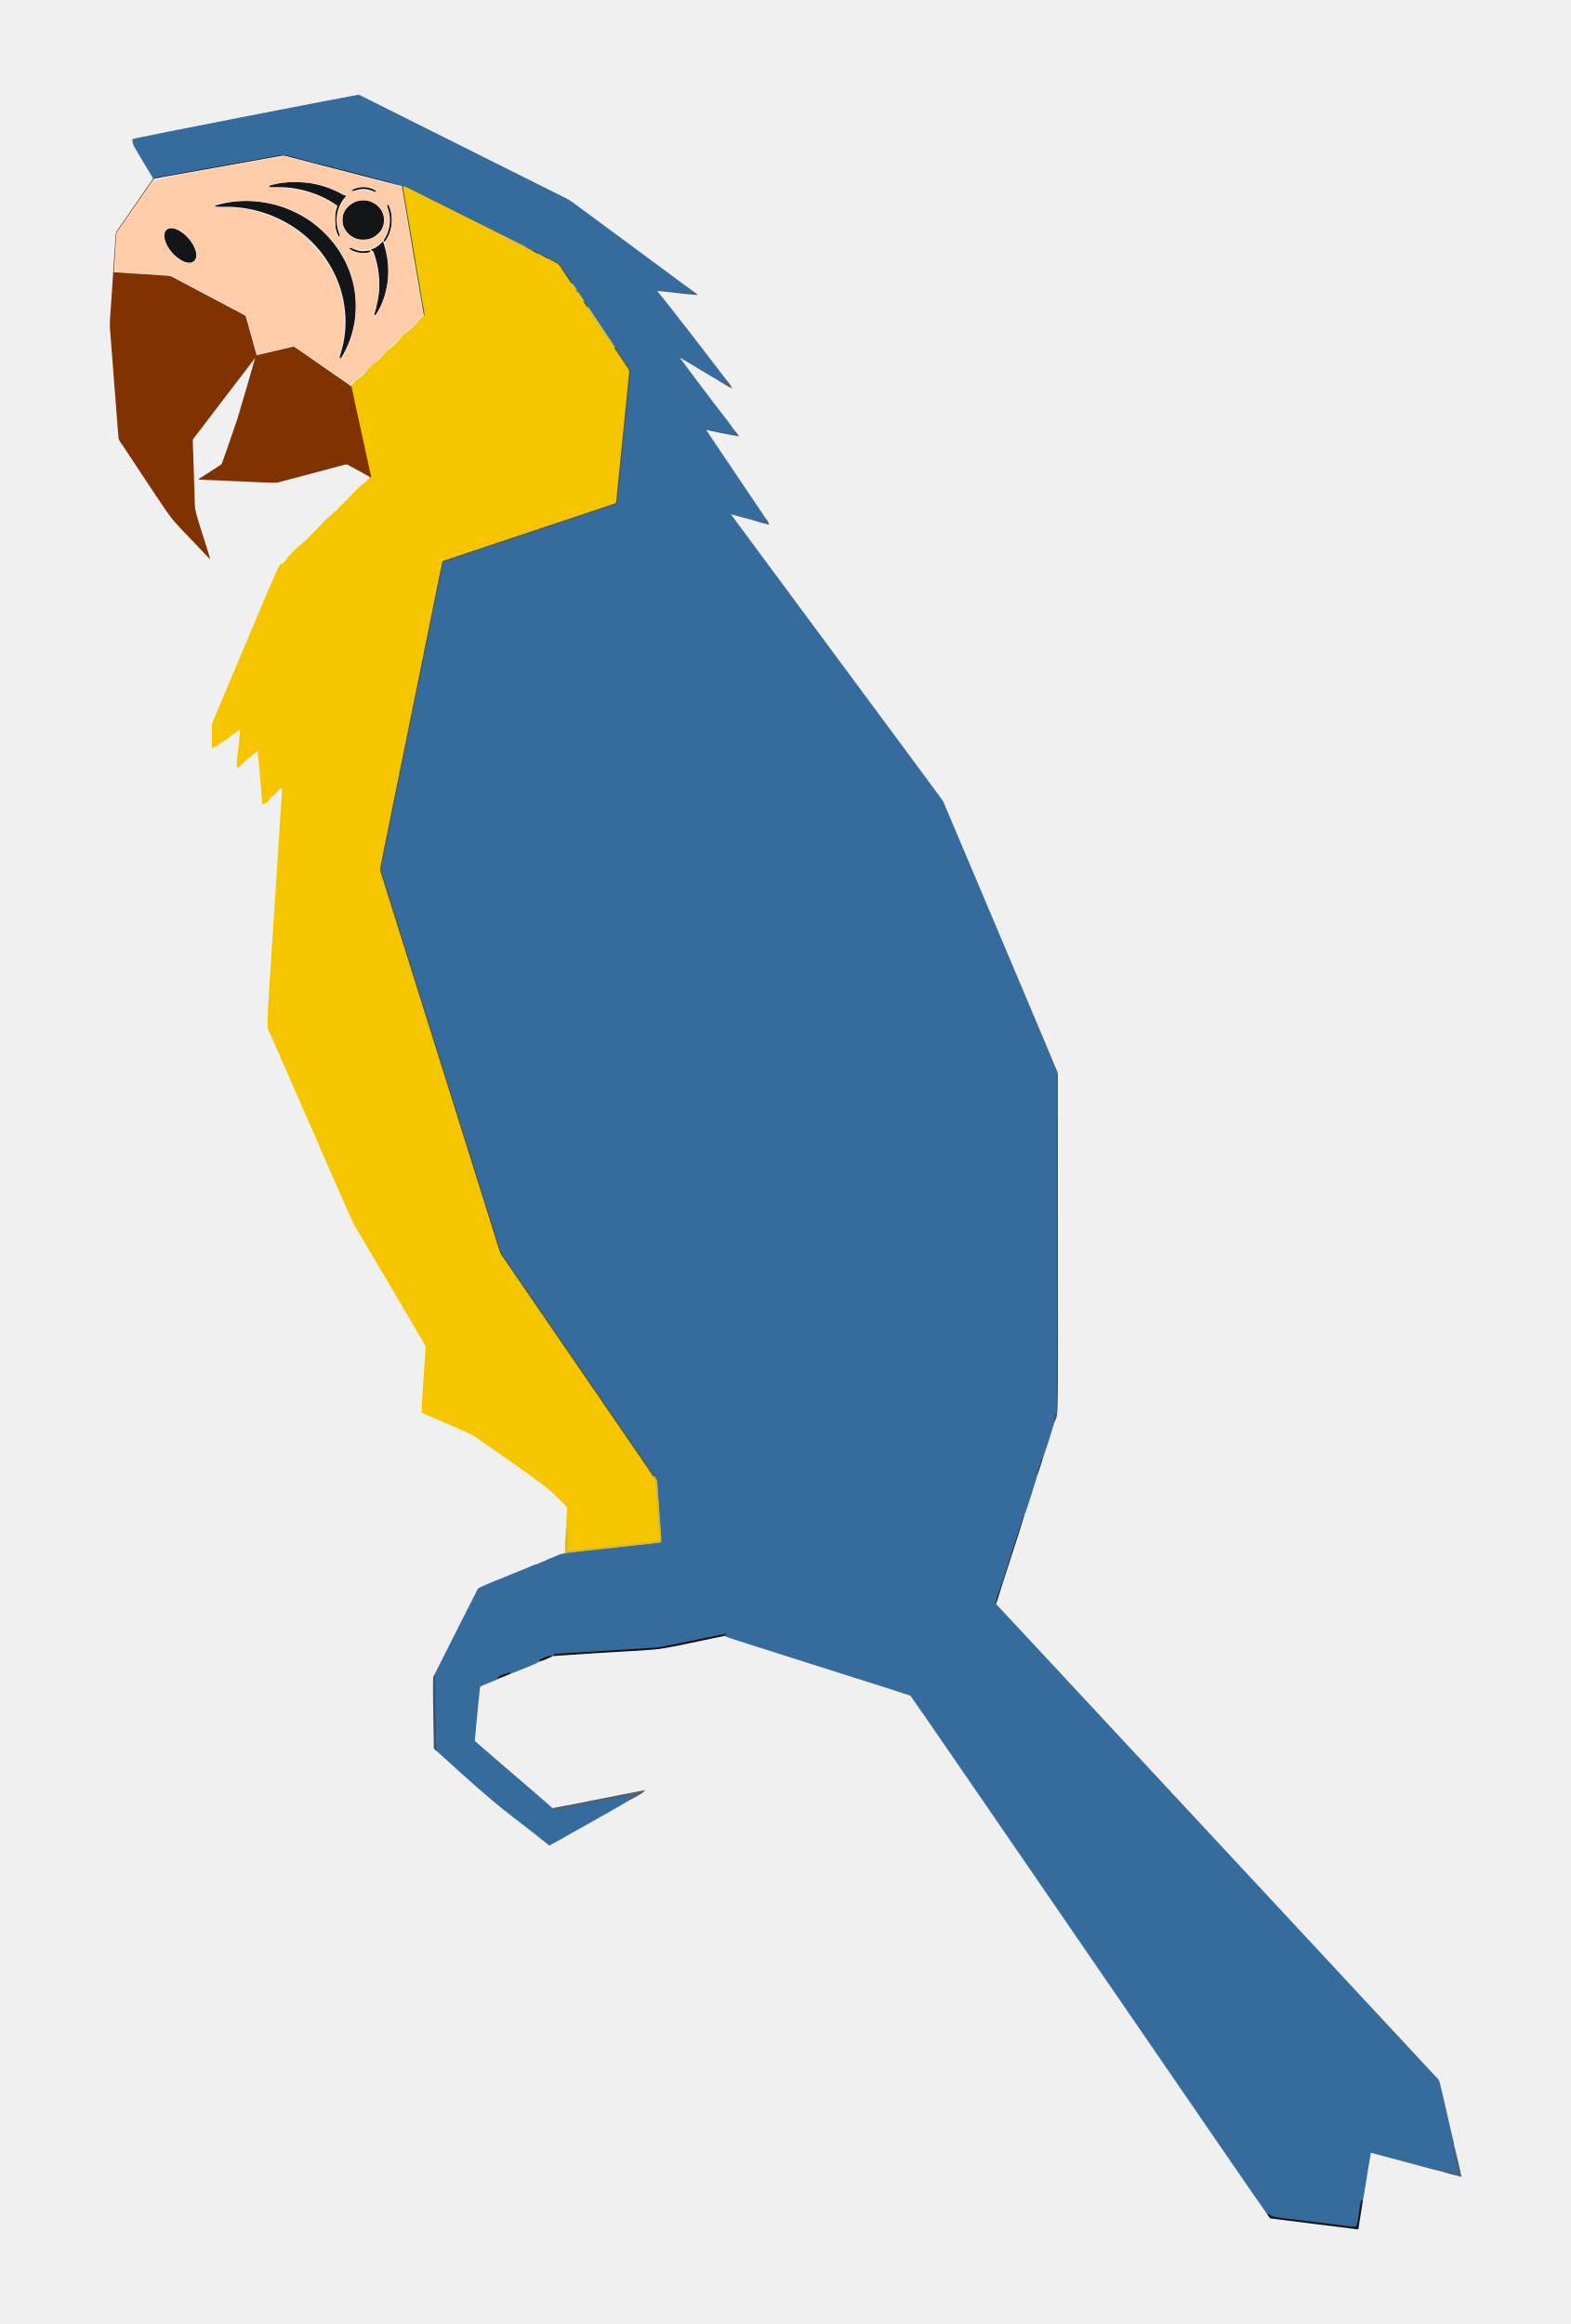
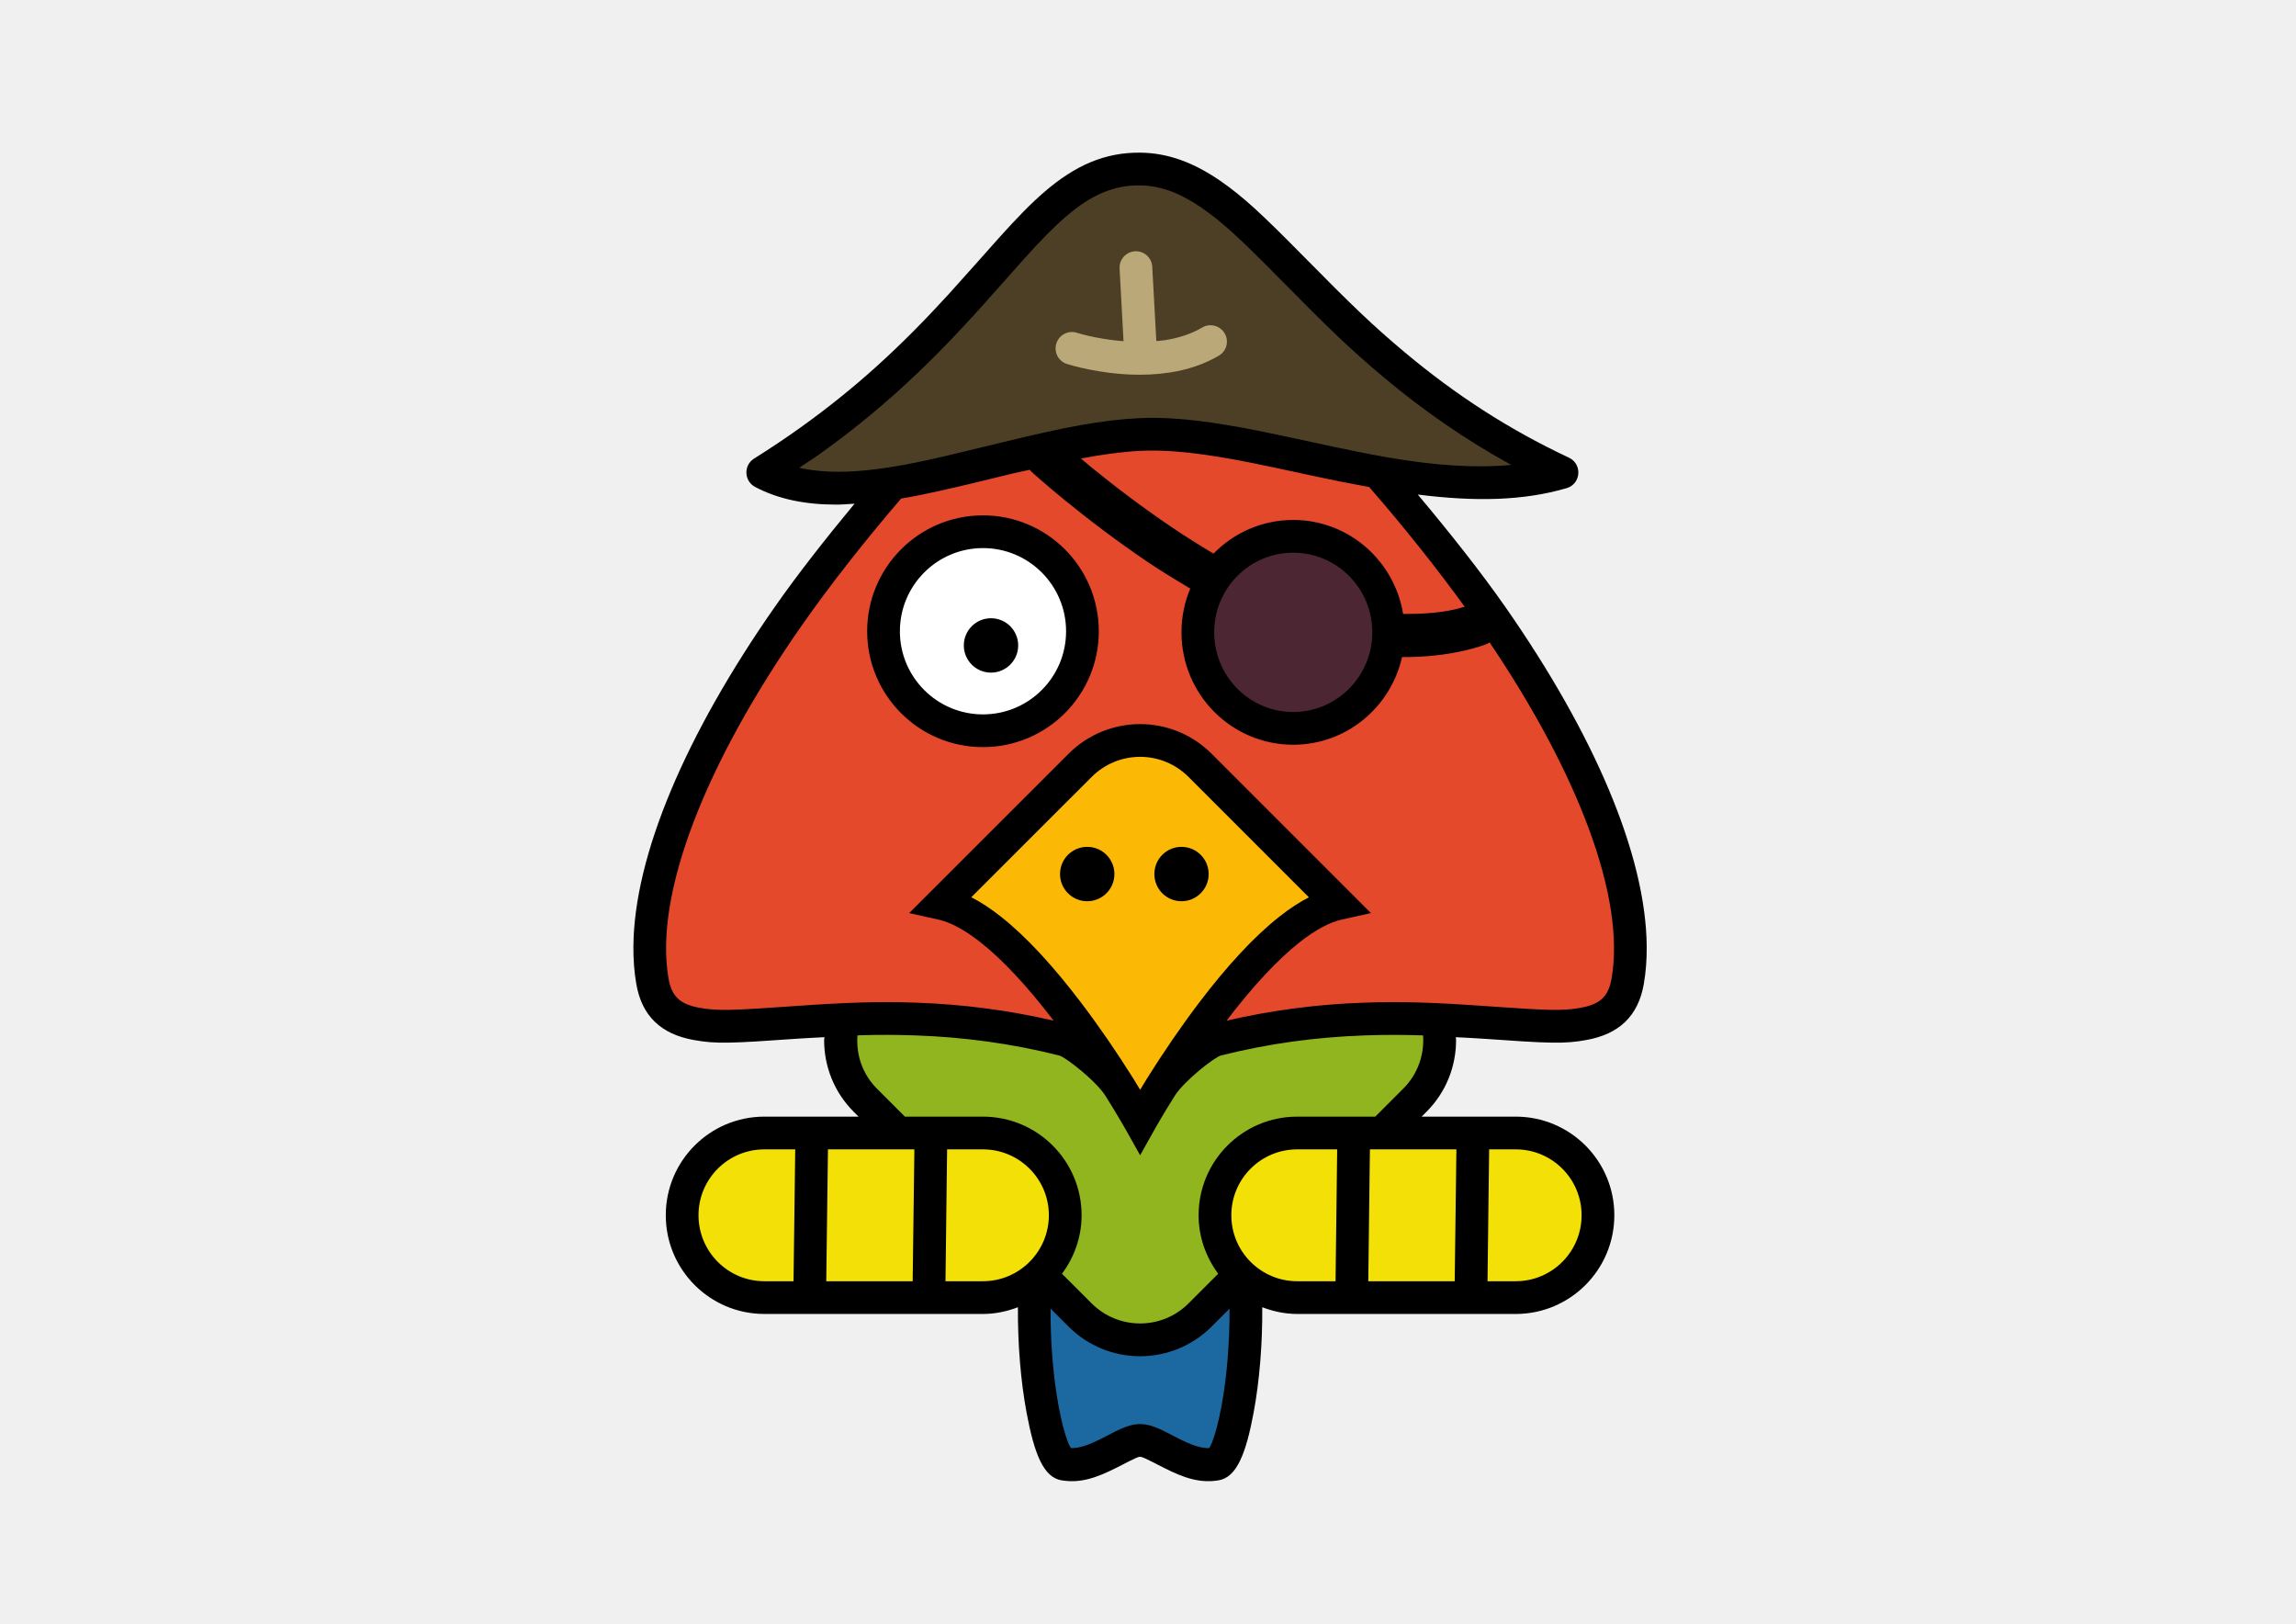
- <svg xmlns="http://www.w3.org/2000/svg" version="1.1" id="Layer_1" x="0px" y="0px" viewBox="0 0 1177.968 1743.003" enable-background="new 0 0 1177.968 1743.003" xml:space="preserve">
-   <defs id="defs35" />
-   <g id="g35">
-     <path fill="#141517" stroke="#141517" d="M205.745,116.724c2.72-0.457,5.478-1.323,8.256-0.792   c4.734,0.914,9.335,2.364,14.005,3.56c21.847,5.456,43.587,11.327,65.397,16.916c0.058,0.138,0.17,0.414,0.228,0.553   c-24.068-6.126-48.087-12.464-72.134-18.664c-3.129-0.675-6.179-1.897-9.361-2.184c-32.138,5.674-64.228,11.657-96.371,17.31   c1.249-1.073,2.922-1.094,4.468-1.28c11.115-2.093,22.304-3.809,33.376-6.105c7.396-0.978,14.653-2.789,22.043-3.831   C185.651,120.204,195.74,118.695,205.745,116.724z" id="path1" />
-     <path fill="#141517" stroke="#141517" d="M201.903,139.808c17.66-5.308,37.291-2.97,53.464,5.775   c1.11,0.616,2.231,1.243,3.475,1.589c-5.541,5.929-7.943,14.552-6.482,22.506c0.329,2.641,1.535,5.037,2.226,7.576   c-3.9-6.976-3.783-15.7-0.871-23.032c-7.879-5.935-17.177-9.808-26.703-12.204c-6.094-1.408-12.342-2.29-18.606-2.184   C206.239,139.83,204.066,139.952,201.903,139.808z" id="path2" />
-     <path fill="#645E20" stroke="#645E20" d="M301.76,139.075c2.694,0.016,4.92,1.69,7.257,2.805   c26.687,13.33,53.406,26.591,80.071,39.964c2.38,1.179,4.936,2.13,6.886,4.006c-0.356-0.069-1.068-0.207-1.424-0.276   c-5.605-3.092-11.343-5.977-17.198-8.57c-6.333-3.443-12.884-6.482-19.318-9.744c-11.821-5.876-23.637-11.758-35.448-17.65   c-6.588-3.188-13.017-6.71-19.706-9.68c0.313,4.373,1.323,8.655,1.992,12.979c4.288,25.146,8.511,50.303,12.788,75.454   c0.372,2.694,1.148,5.355,1.211,8.086c-0.112,0.17-0.324,0.505-0.43,0.675C312.758,204.467,307.36,171.75,301.76,139.075z" id="path3" />
-     <path fill="#f5c500" stroke="#f5c500" d="m 302.881,139.931 c 6.689,2.97 13.118,6.492 19.706,9.68 11.811,5.892 23.627,11.773 35.448,17.65 6.434,3.262 12.985,6.301 19.318,9.744 2.019,2.359 5.148,3.081 7.741,4.601 3.097,1.434 5.977,3.592 9.457,3.969 l 1.424,0.276 c 0.967,0.51 1.945,0.994 2.943,1.45 2.072,1.344 4.266,2.502 6.62,3.267 0.228,0.122 0.68,0.367 0.909,0.489 1.684,1.148 3.517,2.061 5.456,2.704 0.234,0.122 0.701,0.361 0.935,0.483 1.652,1.094 3.453,1.934 5.201,2.864 1.605,0.834 2.444,2.518 3.432,3.948 2.449,3.868 5.164,7.566 7.497,11.508 0.436,2.019 1.461,3.841 3.273,4.925 0.313,0.478 0.632,0.962 0.951,1.45 0.919,2.46 1.78,5.35 4.367,6.551 1.206,1.408 2.194,2.981 3.071,4.612 0.521,1.53 1.153,3.044 2.109,4.362 4.537,6.492 8.671,13.25 13.261,19.7 1.514,2.215 2.672,4.76 4.92,6.37 3.193,4.256 5.919,8.835 8.968,13.197 0.829,1.286 1.86,2.492 2.354,3.969 0.25,1.716 -0.058,3.448 -0.223,5.164 -3.22,31.569 -6.296,63.155 -9.51,94.724 -8.878,3.31 -17.979,6.035 -26.942,9.128 -34.391,11.513 -68.845,22.867 -103.204,34.481 -2.662,11.386 -4.718,22.915 -7.119,34.364 -12.427,61.226 -24.822,122.458 -37.265,183.684 -0.712,4.282 -1.966,8.49 -2.412,12.815 0.606,3.623 2.173,7.018 3.119,10.567 27.962,89.103 55.913,178.206 83.886,267.304 1.589,4.357 2.173,9.218 5.196,12.91 36.064,52.487 72.043,105.026 108.092,157.523 1.589,2.285 3.151,4.596 4.681,6.933 2.343,4.872 1.711,10.365 2.38,15.578 0.324,7.688 1.243,15.333 1.562,23.016 0.165,3.262 0.733,6.503 0.696,9.781 -3.384,1.222 -7.034,1.02 -10.541,1.599 -0.533,0.063 -55.239,6.423 -59.415,6.423 -0.917,-3.458 0.316,-4.224 -0.255,-16.55 0.313,-5.111 0.43,-10.222 0.786,-15.323 0.305,-1.942 -0.524,-1.982 -11.97,-13.537 -4.344,-4.739 -58.139,-41.815 -58.671,-42.174 -3.151,-1.822 -25.158,-10.971 -38.508,-17.033 -0.095,-2.163 2.988,-46.521 3.124,-48.396 0.155,-1.671 3.589,4.823 -50.26,-86.569 -6.896,-12.327 6.264,16.877 -66.146,-148.502 -3.626,-8.86 -3.758,13.639 8.198,-174.535 0.367,-3.868 0.568,-7.757 0.436,-11.646 -2.343,2.019 -4.734,4.043 -6.615,6.519 -0.967,1.484 -2.899,0.534 -3.326,2.906 -0.833,2.427 -3.804,3.388 -4.771,3.788 -0.347,-5.133 -3.388,-39.651 -3.549,-40.857 -0.494,0.377 -0.988,0.77 -1.482,1.153 l 0.335,0.266 c -1.605,1.678 -2.681,1.339 -4.84,3.99 -0.122,0.112 -0.361,0.324 -0.478,0.43 -2.857,1.766 -3.795,3.237 -4.803,4.197 -2.364,1.546 -2.251,2.318 -3.995,3.512 -1.308,-3.82 1.416,-13.671 2.221,-28.998 -5.137,2.847 -11.502,8.134 -12.034,8.533 -3.283,1.498 -5.86,4.155 -9.138,5.648 -0.239,-5.6 -0.149,-11.216 -0.074,-16.81 0.808,-3.607 2.826,-6.816 4.07,-10.286 61.912,-146.755 40.05,-96.62 52.789,-115.259 1.07,-1.361 8.294,-8.47 9.59,-9.388 4.745,-3.097 18.727,-19.294 22.314,-21.788 4.8,-3.2 20.214,-20.659 23.382,-22.846 2.614,-1.769 4.744,-4.144 6.864,-6.455 -4.84,-22.644 -10.068,-45.208 -14.775,-67.873 0.999,-1.945 3.039,-3.395 4.723,-4.835 2.805,-1.955 5.26,-4.415 7.412,-7.061 1.626,-1.865 3.379,-3.655 5.339,-5.164 2.805,-1.95 5.265,-4.404 7.412,-7.056 1.243,-1.535 2.683,-2.927 4.277,-4.096 2.986,-2.13 5.595,-4.798 7.948,-7.603 1.429,-1.695 3.018,-3.283 4.798,-4.612 2.981,-2.141 5.626,-4.771 7.953,-7.603 1.44,-1.753 3.087,-3.347 4.941,-4.659 0.106,-0.17 0.319,-0.505 0.43,-0.675 -0.064,-2.731 -0.839,-5.393 -1.211,-8.086 -4.277,-25.151 -8.501,-50.308 -12.788,-75.454 -0.672,-4.322 -1.682,-8.604 -1.995,-12.976 z" id="path4" />
-     <path fill="#151517" stroke="#151517" d="M264.001,143.071c5.409-3.06,12.746-3.007,17.889,0.574   c-3.39-1.52-7.029-2.715-10.801-2.354C268.623,141.424,266.37,142.497,264.001,143.071z" id="path5" />
-     <path fill="#141517" stroke="#141517" d="M270.259,150.918c6.801-1.1,14.047,2.965,16.449,9.457   c1.79,4.835,0.659,10.748-3.214,14.265c-2.88,3.081-7.114,4.851-11.338,4.569c-8.038,0.308-15.641-7.247-14.749-15.386   C257.88,157.139,263.815,151.821,270.259,150.918z" id="path6" />
-     <path fill="#141517" stroke="#141517" d="M161.467,154.69c20.163-6.248,42.732-3.788,61.444,5.85   c18.59,9.468,33.381,26.347,39.789,46.249c6.689,20.364,4.033,43.725-7.576,61.805c0.159-1.195,0.542-2.338,0.909-3.475   c6.514-20.715,4.054-43.922-6.221-62.995c-4.675-8.867-10.95-16.869-18.292-23.669c-14.191-12.889-32.478-21.114-51.519-23.287   C173.851,154.318,167.64,154.605,161.467,154.69z" id="path7" />
-     <path fill="#151517" stroke="#151517" d="M290.751,153.675c2.497,4.914,3.103,10.695,2.184,16.098   c-0.754,4.011-2.168,8.054-4.888,11.168c0.712-1.599,1.817-2.986,2.513-4.59c2.577-5.892,3.198-12.693,1.307-18.872   C291.469,156.215,290.932,154.993,290.751,153.675z" id="path8" />
-     <path fill="#141517" stroke="#141517" d="M126.284,172.09c2.72-1.148,5.701,0.138,8.102,1.488   c4.118,2.492,7.539,6.099,9.951,10.259c1.504,2.768,2.805,5.94,2.221,9.149c-0.404,2.099-2.428,3.629-4.553,3.538   c-3.932-0.096-7.257-2.577-10.153-4.994c-3.825-3.57-7.077-8.108-8.038-13.33C123.33,175.931,124.069,173.158,126.284,172.09z" id="path9" />
-     <path fill="#E2C22E" stroke="#E2C22E" d="M377.352,177.004c5.855,2.593,11.593,5.478,17.198,8.57   c-3.48-0.377-6.36-2.534-9.457-3.969C382.5,180.086,379.371,179.363,377.352,177.004z" id="path10" />
-     <path fill="#151517" stroke="#151517" d="M279.148,187.455c3.097-1.105,5.642-3.214,7.906-5.541   c3.124,9.547,4.532,19.748,3.087,29.747c-1.227,8.671-4.059,17.246-8.984,24.535c2.072-6.933,3.671-14.069,3.836-21.342   c0.175-8.819-1.28-17.703-4.373-25.97C280.46,188.119,279.754,187.8,279.148,187.455z" id="path11" />
-     <path fill="#151517" stroke="#151517" d="M262.439,186.1c2.481,1.142,4.989,2.359,7.752,2.63c2.481,0.489,4.957-0.202,7.433-0.361   c-3.034,1.249-6.524,1.047-9.664,0.319C266.02,188.098,263.932,187.534,262.439,186.1z" id="path12" />
-     <path fill="#46522E" stroke="#46522E" d="M398.917,187.301c2.518,0.287,4.936,1.328,6.62,3.267   C403.184,189.803,400.989,188.645,398.917,187.301z" id="path13" />
-     <path fill="#46512D" stroke="#46512D" d="M406.446,191.057c2.13,0.133,4.133,0.978,5.456,2.704   C409.963,193.118,408.13,192.205,406.446,191.057z" id="path14" />
-     <path fill="#535828" stroke="#535828" d="M496.102,1146.529c-0.76-9.595-1.365-19.201-2.072-28.802   c-0.244-2.694-0.096-5.478-0.972-8.06c-0.993-2.242-2.656-4.075-3.995-6.094c-12.879-18.983-26.012-37.786-38.875-56.774   c-5.292-7.332-10.111-14.988-15.386-22.33c-18.473-27.027-37.036-53.99-55.557-80.985c-3.443-4.027-4.319-9.377-5.982-14.239   c-26.4-84.082-52.789-168.165-79.163-252.253c-2.322-7.422-4.606-14.849-7.034-22.235c-1.153-3.289,0.101-6.684,0.691-9.946   c14.334-70.508,28.605-141.026,42.913-211.54c0.829-3.777,1.349-7.629,2.492-11.332c11.407-4.187,23.037-7.741,34.529-11.678   c29.593-9.893,59.191-19.775,88.8-29.636c2.242-0.712,4.5-1.413,6.641-2.412c1.132-5.69,1.286-11.508,1.976-17.251   c2.656-27.112,5.462-54.208,8.102-81.32c0.468-2.694-1.594-4.75-2.911-6.832c-16.614-24.849-33.147-49.745-49.734-74.61   c-1.86-2.343-4.861-3.464-7.725-3.958c1.652,1.094,3.453,1.934,5.201,2.864c1.605,0.834,2.444,2.518,3.432,3.947   c2.449,3.868,5.164,7.566,7.497,11.508c1.259,1.525,2.359,3.166,3.273,4.925c0.313,0.478,0.632,0.962,0.951,1.45   c1.674,2.03,3.14,4.218,4.367,6.551c1.206,1.408,2.194,2.98,3.071,4.612c3.889,5.09,7.183,10.605,10.817,15.88   c3.129,4.867,6.599,9.521,9.473,14.552c3.193,4.256,5.919,8.835,8.968,13.197c0.829,1.286,1.86,2.492,2.354,3.969   c0.25,1.716-0.058,3.448-0.223,5.164c-3.22,31.569-6.296,63.155-9.51,94.724c-8.878,3.31-17.979,6.035-26.942,9.128   c-34.391,11.513-68.845,22.867-103.204,34.481c-2.662,11.386-4.718,22.915-7.119,34.364   c-12.427,61.226-24.822,122.458-37.265,183.684c-0.712,4.282-1.966,8.49-2.412,12.815c0.606,3.623,2.173,7.018,3.119,10.567   c27.962,89.103,55.913,178.206,83.886,267.304c1.589,4.357,2.173,9.218,5.196,12.91c36.064,52.487,72.043,105.026,108.092,157.523   c1.589,2.285,3.151,4.596,4.681,6.933c0.765,1.052,1.849,2.014,2.04,3.384c0.547,3.416,0.505,6.896,0.845,10.344   c0.616,8.379,1.18,16.757,1.801,25.135c0.138,3.517,0.749,7.013,0.569,10.546c-23.328,2.626-46.652,5.266-69.985,7.873   c-0.085,0.257-0.189,0.505-0.306,0.746c3.898-0.214,48.839-5.43,65.621-7.232c1.759-0.17,3.517-0.425,5.249-0.797   C496.914,1153.707,496.234,1150.11,496.102,1146.529z" id="path15" />
-     <path fill="#DFC23A" stroke="#DFC23A" d="M428.967,212.564c1.259,1.525,2.359,3.167,3.273,4.925   C430.428,216.405,429.403,214.583,428.967,212.564z" id="path16" />
-     <path fill="#46647D" stroke="#46647D" d="M491.001,216.973c5.845-0.76,18.512,2.301,25.863,2.045   c-0.053-0.733-0.096-1.461-0.128-2.184c1.812,1.217,3.597,2.481,5.292,3.868c-9.192-0.538-26.55-3.203-29.976-2.885   C491.697,217.531,491.346,217.25,491.001,216.973z" id="path17" />
-     <path fill="#DFC139" stroke="#DFC139" d="M433.191,218.939c1.674,2.03,3.14,4.218,4.367,6.551   C434.971,224.289,434.11,221.399,433.191,218.939z" id="path18" />
-     <path fill="#DDC135" stroke="#DDC135" d="M440.629,230.102c3.889,5.09,7.183,10.605,10.817,15.88   c3.129,4.867,6.599,9.521,9.473,14.552c-2.247-1.61-3.406-4.155-4.92-6.37c-4.59-6.45-8.724-13.208-13.261-19.7   C441.782,233.146,441.15,231.632,440.629,230.102z" id="path19" />
-     <path fill="#4A637A" stroke="#4A637A" d="M541.426,286.382c1.116-0.122,2.21-0.409,3.289-0.733c1.254,1.466,2.561,2.938,3.4,4.702   C545.783,289.203,543.599,287.789,541.426,286.382z" id="path20" />
-     <path fill="#455C72" stroke="#455C72" d="M530.067,321.93c1.195-0.298,2.444-0.313,3.65-0.016   c5.398,1.27,10.876,2.125,16.284,3.326c-0.239-1.259-0.462-2.518-0.786-3.751c1.472,1.589,2.757,3.342,4.033,5.1   C550.088,326.196,532.098,322.586,530.067,321.93z" id="path21" />
-     <path fill="#4A5E6E" stroke="#4A5E6E" d="M563.687,389.24c3.167-0.468,6.025,1.217,9.032,1.86c0.372-0.685,0.754-1.365,1.142-2.04   c0.887,1.19,1.764,2.417,2.37,3.793C572.029,391.737,567.768,390.738,563.687,389.24z" id="path22" />
-     <path fill="#394A5A" stroke="#394A5A" d="M792.17,814.684c0.074-3.613-0.308-7.252,0.329-10.828   c0.611,1.95,0.266,4.027,0.345,6.046c0,274.432,1.084,247.392-2.582,256.753C792.594,1022.467,792.17,1167.497,792.17,814.684z" id="path23" />
-     <path fill="#141517" stroke="#141517" d="M780.391,1095.961c0.324-1.126,0.51-2.364,1.419-3.182   c-1.158,4.426-2.715,8.756-4.139,13.107C777.841,1102.4,779.509,1099.276,780.391,1095.961z" id="path24" />
-     <path fill="#D1B736" stroke="#D1B736" d="M490.539,1107.299c0.765,1.052,1.849,2.014,2.04,3.384   c0.547,3.416,0.505,6.896,0.845,10.344c0.616,8.379,1.18,16.757,1.801,25.135c0.138,3.517,0.749,7.013,0.569,10.546   c-23.882,2.688-47.758,5.393-71.645,8.06c0.048-5.881,0.521-11.752,0.818-17.623c0.58,12.533-0.68,13.024,0.255,16.55   c4.182,0,58.882-6.36,59.415-6.423c3.507-0.579,7.156-0.377,10.541-1.599c0.037-3.278-0.531-6.519-0.696-9.781   c-0.319-7.682-1.238-15.328-1.562-23.016C492.25,1117.664,492.882,1112.171,490.539,1107.299z" id="path25" />
-     <path fill="#141517" stroke="#141517" d="M767.948,1135.818c-3.364,11.706-16.193,50.149-21.491,67.575   c-0.218-4.027,1.732-7.704,3.002-11.407C751.829,1185.968,766.221,1138,767.948,1135.818z" id="path26" />
-     <path fill="#366B9D" stroke="#366B9D" d="M1090.178,1609.684c0.021-2.412-0.999-4.734-1.408-7.093   c-11.413-49.501-8.968-40.637-11.933-44.39c-346.153-372.084-328.428-353.286-330.379-354.808   c-0.218-4.027,1.732-7.704,3.002-11.407c2.37-6.019,16.762-53.987,18.489-56.168c1.078-1.424,8.975-27.205,9.723-29.933   c0.17-3.485,1.838-6.609,2.72-9.925c0.324-1.126,0.51-2.364,1.419-3.182c0.837-1.182,7.466-22.234,8.453-26.124   c2.13-40.38,1.907,93.758,1.907-251.971c0.074-3.613-0.308-7.252,0.329-10.828c-3.896-9.688-82.517-195.469-85.496-202.492   c-2.74-4.063,7.082,9.408-160.084-216.518c6.608,1.61,15.169,4.388,16.768,4.394c3.167-0.467,6.025,1.217,9.032,1.86   c0.372-0.685,0.754-1.365,1.142-2.04c-14.956-22.33-30.066-44.56-45.027-66.885c1.809-0.375,3.04-0.715,4.883-0.26   c5.398,1.27,10.876,2.125,16.284,3.326c-1.359-7.159,3.048,2.284-42.068-58.74c11.295,6.386,22.245,13.405,33.493,19.881   c1.116-0.122,2.21-0.409,3.289-0.733c-0.414-0.542-50.413-66.035-53.714-68.675c5.845-0.76,18.512,2.301,25.863,2.046   c-0.053-0.733-0.096-1.461-0.128-2.184c-29.157-21.719-58.506-43.178-87.722-64.818c-2.672-2.099-5.834-3.39-8.83-4.941   C369.803,121.899,319.441,96.662,269.043,71.5c-1.657,0.098-165.901,31.924-169.297,33.275c0.592,4.439-1.372,0.716,15.599,28.924   l0.42-0.276c1.249-1.073,2.922-1.094,4.468-1.28c11.115-2.093,22.304-3.809,33.376-6.105c7.396-0.978,14.653-2.789,22.043-3.831   c9.999-2.003,20.088-3.512,30.092-5.483c2.72-0.457,5.478-1.323,8.256-0.792c4.734,0.914,9.335,2.364,14.005,3.56   c21.847,5.456,43.587,11.327,65.397,16.916c0.058,0.138,0.17,0.414,0.228,0.553c2.593,0.962,5.377,1.679,8.129,2.115   c2.694,0.016,4.92,1.689,7.257,2.805c26.687,13.33,53.406,26.591,80.071,39.964c2.38,1.179,4.936,2.13,6.886,4.006   c0.967,0.51,1.945,0.994,2.943,1.451c2.518,0.287,4.936,1.328,6.62,3.267c0.228,0.122,0.68,0.367,0.909,0.489   c2.13,0.133,4.133,0.978,5.456,2.704c0.234,0.122,0.701,0.361,0.935,0.483c2.864,0.494,5.865,1.615,7.725,3.958   c16.587,24.865,33.121,49.761,49.734,74.61c1.318,2.083,3.379,4.139,2.911,6.832c-2.641,27.112-5.446,54.208-8.102,81.32   c-0.691,5.743-0.845,11.561-1.976,17.251c-2.141,0.999-4.399,1.7-6.641,2.412c-29.609,9.861-59.207,19.743-88.8,29.636   c-11.492,3.937-23.122,7.491-34.529,11.678c-1.142,3.703-1.663,7.555-2.492,11.332c-14.308,70.513-28.578,141.032-42.913,211.54   c-0.59,3.262-1.844,6.657-0.691,9.946c2.428,7.385,4.713,14.813,7.034,22.235c26.373,84.088,52.763,168.17,79.163,252.253   c1.663,4.861,2.54,10.211,5.982,14.239c18.521,26.995,37.084,53.958,55.557,80.985c5.276,7.342,10.095,14.998,15.386,22.33   c12.863,18.988,25.996,37.791,38.875,56.774c1.339,2.019,3.002,3.852,3.995,6.094c0.877,2.582,0.728,5.366,0.972,8.06   c0.707,9.6,1.312,19.206,2.072,28.802c0.133,3.581,0.813,7.178,0.271,10.769c-1.732,0.372-3.491,0.627-5.249,0.797   c-85.183,9.146-66.336,6.877-74.641,9.685c-2.449,1.179-5.233,1.759-7.459,3.321c-2.146,0.632-4.213,1.52-6.221,2.502   c-2.216,0.43-4.192,1.61-6.301,2.375c-43.09,17.68-36.515,14.086-39.14,18.76c-0.278,0.549-29.122,57.328-31.75,62.836   c0.765,3.916,0.25,7.927,0.383,11.896c-0.011,9.207,0.638,18.409,0.505,27.622c0.234,5.026-0.468,10.132,0.568,15.099   c55.843,51.053,51.18,43.97,85.033,71.432c1.404-0.775,58.484-32.711,59.404-33.764c1.063-1.96,3.358-2.625,4.766-4.261   c-2.256,0.131-45.818,8.871-59.17,11.518c-1.004,0.106-2.263,0.452-2.965-0.494c-3.281-3.348-35.699-30.774-58.511-50.648   c-0.039-1.658,3.867-40.547,3.921-41.08c2.752-2.067,11.814-4.61,14.313-6.503c1.366-1.63,6.95-3.207,8.873-3.544   c1.776-0.613,20.929-8.086,22.043-9.303c3.628-2.458,7.158-2.872,10.419-4.043c2.625-1.227,5.573-0.909,8.384-1.01   c107.421-7.225,45.444-0.732,119.95-14.515c-0.143,0.128-0.43,0.383-0.574,0.51c3.449,1.564,128.811,40.859,140.166,44.846   c2.5,2.727,264.869,385.797,267.905,389.316c2.959,2.906,7.289,2.779,11.109,3.411c55.488,6.531,54.672,7.729,55.765,5.196   c1.528-3.432,1.832-14.52,3.745-19.089c0.78-2.139,3.537-21.629,6.11-36.239c38.444,10.175,50.631,13.772,52.332,13.803   c4.574-0.468,8.692,2.46,13.282,2.316C1094.14,1623.595,1089.025,1613.119,1090.178,1609.684z" id="path27" />
-     <path fill="#141517" stroke="#141517" d="M543.525,1225.979c-0.143,0.128-0.43,0.383-0.574,0.51   c-68.034,14.058-28.671,7.987-127.76,15.014c2.696-1.261-1.783-0.181,74.753-5.217   C495.285,1236.521,523.968,1229.597,543.525,1225.979z" id="path28" />
-     <path fill="#141517" stroke="#141517" d="M404.772,1245.546c2.587-1.753,5.727-2.747,8.777-3.448   C410.691,1243.379,407.822,1244.813,404.772,1245.546z" id="path29" />
-     <path fill="#141517" stroke="#141517" d="M382.729,1254.849c-2.927,1.238-5.828,2.603-8.873,3.544   C375.222,1256.763,380.806,1255.186,382.729,1254.849z" id="path30" />
-     <path fill="#3A5369" stroke="#3A5369" d="M325.61,1257.575c0.765,3.916,0.25,7.927,0.383,11.896   c-0.011,9.207,0.638,18.409,0.505,27.622c0.234,5.026-0.468,10.132,0.568,15.099c-0.292-0.218-0.882-0.654-1.179-0.866   C325.545,1286.388,324.775,1259.665,325.61,1257.575z" id="path31" />
-     <path fill="#4C6178" stroke="#4C6178" d="M482.702,1343.31c-1.04,1.317-9.679,5.958-11.2,6.551c1.063-1.96,3.358-2.625,4.766-4.261   c-2.256,0.131-45.818,8.871-59.17,11.518c-1.004,0.106-2.263,0.452-2.965-0.494C426.37,1354.549,468.337,1345.895,482.702,1343.31z   " id="path32" />
-     <path fill="#4A6278" stroke="#4A6278" d="M1091.022,1616.219c-0.542-2.136-1.589-4.319-0.845-6.535   c0.835,1.795,5.102,20.95,5.387,22.325c-1.753-0.348-13.537-3.404-15.482-4.277c4.574-0.468,8.692,2.46,13.282,2.316   C1093.58,1628.259,1093.817,1626.978,1091.022,1616.219z" id="path33" />
-     <path fill="#141517" stroke="#141517" d="M1021.641,1650.169c-0.93,7.13-2.274,14.207-3.321,21.331   c-21.756-2.757-43.529-5.398-65.285-8.166c-0.861-0.755-1.429-1.748-2.014-2.683c2.959,2.906,7.289,2.779,11.109,3.411   c55.488,6.531,54.672,7.729,55.765,5.196C1019.423,1665.826,1019.727,1654.738,1021.641,1650.169z" id="path34" />
-     <path fill="#151517" d="m 263.64,289.814 c -14.143,-9.765 -28.265,-19.557 -42.387,-29.349 -0.579,-0.547 -1.381,-0.494 -2.088,-0.319 -8.883,2.099 -17.766,4.197 -26.655,6.269 -2.784,-9.531 -5.292,-19.143 -8.028,-28.685 -0.138,-1.01 -1.195,-1.334 -1.939,-1.796 -18.059,-9.563 -36.112,-19.127 -54.171,-28.685 -1.732,-0.643 -3.666,-0.377 -5.472,-0.659 -12.48,-0.749 -24.95,-1.748 -37.435,-2.412 0.414,-8.846 1.185,-17.676 1.679,-26.517 0.041,-1.144 0.266,-2.26 0.463,-3.379 l 0.012,0.008 27.944,-40.443 -0.437,-0.302 -27.944,40.445 0.218,0.151 c -0.756,1.181 -0.586,2.702 -0.762,4.059 -1.158,17.708 -2.407,35.411 -3.565,53.119 -0.234,5.324 -1.073,10.652 -0.515,15.981 2.178,27.234 4.107,54.489 6.365,81.713 1.089,2.725 3.22,4.968 4.691,7.518 44.626,66.897 26.715,43.104 63.909,82.993 -0.56,-4.789 -11.748,-35.29 -11.354,-39.985 -0.563,-16.119 -0.946,-32.249 -1.562,-48.369 -0.069,-0.908 0.074,-1.817 0.733,-2.481 15.386,-20.056 30.613,-40.235 46.047,-60.249 -4.277,15.131 -8.729,30.215 -13.208,45.288 -3.985,11.417 -7.709,22.957 -11.938,34.279 -4.096,3.066 -8.602,5.589 -12.852,8.448 -1.514,1.105 -3.363,1.806 -4.601,3.246 54.85,2.298 54.001,2.533 59.048,2.301 58.498,-15.292 51.003,-14.177 53.544,-13.134 5.387,3.034 10.886,5.876 16.247,8.963 -0.074,0.091 -0.154,0.176 -0.23,0.266 0.163,0.053 0.326,0.103 0.485,0.171 0.177,-0.194 0.355,-0.387 0.532,-0.58 -4.839,-22.645 -10.067,-45.209 -14.774,-67.874 z" id="path35" style="fill:#803300" />
-     <path style="fill:#ffccaa;stroke-width:0.914" d="m 241.423,273.817 c -11.065,-7.744 -20.736,-14.078 -21.49,-14.076 -0.754,0.002 -7.133,1.362 -14.174,3.022 l -12.803,3.019 -4.151,-14.66 -4.151,-14.66 -28.127,-14.951 -28.127,-14.951 -18.933,-1.301 c -10.413,-0.715 -19.859,-1.307 -20.99,-1.315 -1.949,-0.013 -2.054,-0.363 -1.993,-6.644 0.036,-3.647 0.376,-10.18 0.757,-14.52 l 0.692,-7.89 13.085,-19.088 c 7.197,-10.498 13.578,-19.622 14.181,-20.275 0.634,-0.687 21.401,-4.836 49.268,-9.843 l 48.173,-8.655 39.083,10.112 c 21.496,5.561 41.377,10.745 44.181,11.519 l 5.098,1.407 4.396,26.216 c 2.418,14.419 6.113,36.192 8.213,48.386 l 3.817,22.17 -12.853,12.112 c -7.069,6.662 -14.499,13.817 -16.511,15.901 -7.459,7.726 -24.538,23.208 -25.512,23.128 -0.554,-0.046 -10.061,-6.419 -21.126,-14.162 z m 17.811,-10.403 c 1.512,-2.994 3.831,-9.064 5.154,-13.489 3.256,-10.891 3.456,-28.008 0.456,-39.137 -9.618,-35.68 -41.746,-59.96 -79.661,-60.202 -10.85,-0.069 -25.244,2.327 -24.193,4.027 0.289,0.467 3.72,0.849 7.626,0.849 23.109,0 46.097,9.048 62.489,24.596 13.883,13.167 22.327,28.083 25.91,45.767 2.04,10.067 1.428,27.846 -1.269,36.861 -2.428,8.116 -0.448,8.529 3.49,0.728 z m 26.145,-32.723 c 5.758,-11.445 7.554,-28.66 4.425,-42.416 -1.325,-5.827 -1.328,-6.559 -0.024,-7.999 3.983,-4.402 5.579,-17.977 2.874,-24.452 -2.001,-4.79 -3.166,-2.99 -1.672,2.585 2.963,11.061 -1.671,22.628 -10.964,27.369 -3.74,1.908 -10.455,2.018 -16.083,0.264 -1.656,-0.516 -2.079,-0.371 -1.759,0.602 0.907,2.763 10.495,4.291 16.228,2.587 1.941,-0.577 4.612,9.701 5.255,20.219 0.494,8.087 -0.433,15.823 -3.054,25.465 -1.141,4.198 1.884,1.521 4.775,-4.225 z M 145.86,195.699 c 6.355,-6.355 -6.657,-24.691 -17.522,-24.691 -2.472,0 -3.714,0.5 -4.393,1.769 -3.449,6.444 3.838,19.379 13.228,23.481 3.92,1.712 6.588,1.541 8.688,-0.559 z M 280.374,178.027 c 7.567,-3.992 10.043,-12.051 6.088,-19.816 -5.136,-10.086 -20.665,-11.009 -27.357,-1.626 -3.056,4.285 -3.026,12.717 0.061,17.045 4.477,6.277 13.93,8.237 21.208,4.397 z m -26.421,-6.747 c -1.879,-7.136 -0.642,-14.34 3.468,-20.188 1.512,-2.152 2.75,-4.05 2.75,-4.217 0,-0.723 -14.664,-6.919 -19.662,-8.307 -11.367,-3.157 -37.487,-2.401 -38.642,1.119 -0.278,0.846 1.401,1.143 6.459,1.143 12.876,0 28.78,4.286 39.151,10.55 l 4.075,2.461 -0.034,9.726 c -0.021,6.014 0.415,10.743 1.143,12.39 2.024,4.581 2.898,1.418 1.293,-4.678 z m 28.165,-27.753 c 0,-1.414 -5.844,-3.611 -9.602,-3.611 -3.74,0 -10.905,2.81 -8.609,3.377 0.798,0.197 3.061,-0.003 5.03,-0.445 2.366,-0.531 4.974,-0.429 7.694,0.3 5.523,1.48 5.487,1.477 5.487,0.38 z" id="path36" />
+ <svg xmlns="http://www.w3.org/2000/svg" xmlns:ns1="http://taptrix.com/inkpad/svg_extensions" viewBox="0,0,841.89,595.28" width="841.89pt" height="595.28pt" version="1.1" id="svg11">
+   <defs id="defs2" />
+   <g id="Layer" ns1:layerName="Layer 1">
+     <path d="M413.625+410.596C364.208+413.243+379.21+535.021+390.24+536.785C401.271+538.55+411.86+528.08+418.037+528.08C424.214+528.08+434.804+538.55+445.834+536.785C456.865+535.021+471.866+413.243+422.45+410.596" fill="#1c69a2" opacity="1" id="path2" />
+     <path d="M317.287+359.342L396.047+280.582C408.197+268.432+427.895+268.432+440.045+280.582L518.805+359.342C530.955+371.492+530.955+391.19+518.805+403.34L440.045+482.1C427.895+494.25+408.197+494.25+396.047+482.1L317.287+403.34C305.137+391.19+305.137+371.492+317.287+359.342Z" fill="#91b51f" opacity="1" id="path3" />
+     <path d="M389.868+381.142C302.3+359.096+245.309+394.99+239.226+359.709C233.102+324.191+256.372+272.753+288.828+226.212C321.283+179.672+387.419+104.351+418.037+104.964C448.656+104.351+514.792+179.672+547.247+226.213C579.703+272.753+602.973+324.191+596.849+359.709C590.766+394.99+533.775+359.096+446.206+381.142" fill="#e4492c" opacity="1" id="path4" />
+     <path d="M418.053+271.476C410.091+271.476+402.128+274.526+396.053+280.601L345.365+331.257C377.204+338.331+418.053+411.257+418.053+411.257C418.053+411.257+458.875+338.338+490.709+331.257L440.053+280.601C433.978+274.526+426.015+271.476+418.053+271.476Z" fill="#fbb905" opacity="1" id="path5" />
+     <path d="M323.955+231.427C323.955+211.282+340.285+194.952+360.43+194.952C380.575+194.952+396.905+211.282+396.905+231.427C396.905+251.572+380.575+267.903+360.43+267.903C340.285+267.903+323.955+251.572+323.955+231.427Z" fill="#ffffff" opacity="1" id="path6" />
+     <path d="M439.218+231.827C439.218+212.379+454.878+196.612+474.196+196.612C493.513+196.612+509.173+212.379+509.173+231.827C509.173+251.276+493.513+267.042+474.196+267.042C454.878+267.042+439.218+251.276+439.218+231.827Z" fill="#4c2633" opacity="1" id="path7" />
+     <path d="M279.688+173.218C313.92+191.235+371.781+161.599+417.889+159.293C461.66+157.105+523.547+187.563+572.745+173.218C482.87+131.023+460.02+62.494+418.16+61.983C376.435+61.474+365.146+119.63+279.688+173.218Z" fill="#4c3f26" opacity="1" id="path8" />
+     <path d="M280.29+415.378L360.412+415.378C377.072+415.378+390.578+428.884+390.578+445.544L390.578+445.544C390.578+462.205+377.072+475.711+360.412+475.711L280.29+475.711C263.629+475.711+250.123+462.205+250.123+445.544L250.123+445.544C250.123+428.884+263.629+415.378+280.29+415.378ZM475.663+415.378L555.785+415.378C572.445+415.378+585.951+428.884+585.951+445.544L585.951+445.544C585.951+462.205+572.445+475.711+555.785+475.711L475.663+475.711C459.002+475.711+445.496+462.205+445.496+445.544L445.496+445.544C445.496+428.884+459.002+415.378+475.663+415.378Z" fill="#f2e006" opacity="1" id="path9" />
+   </g>
+   <g id="Layer_2" ns1:layerName="Layer 3">
+     <path d="M418.219+55.969C405.221+55.81+394.345+60.557+382.969+70.344C378.029+74.593+373.085+79.658+366.312+87.188C365.546+88.039+352.139+103.166+347.688+108.031C330.329+127+314.062+142.029+293.594+156.688C288.115+160.611+282.426+164.409+276.5+168.125C274.54+169.354+273.611+171.416+273.688+173.438C273.764+175.459+274.86+177.454+276.906+178.531C285.393+182.998+295.208+185.009+306.781+185C308.858+184.998+311.147+184.783+313.344+184.656C302.64+197.59+292.365+210.651+283.906+222.781C251.764+268.873+232.53+313.25+232.25+346.969C232.21+351.786+232.561+356.362+233.312+360.719C235.359+372.587+242.482+379.146+254.375+381.281C262.518+382.743+267.452+382.564+292.719+380.781C296.4+380.521+299.078+380.437+302.312+380.25C302.301+380.617+302.188+380.977+302.188+381.344C302.188+390.841+305.785+400.347+313.031+407.594L314.812+409.375L280.281+409.375C260.307+409.375+244.125+425.557+244.125+445.531C244.125+465.505+260.307+481.719+280.281+481.719L360.406+481.719C364.943+481.719+369.247+480.777+373.25+479.25C373.156+492.632+374.266+506.348+376.406+517.812C379.242+533.003+382.6+541.65+389.281+542.719C395.944+543.785+401.689+542.047+409.812+537.875C416.598+534.391+417.262+534.094+418.031+534.094C418.8+534.094+419.496+534.391+426.281+537.875C434.405+542.047+440.118+543.785+446.781+542.719C453.463+541.65+456.852+533.003+459.688+517.812C461.828+506.348+462.937+492.632+462.844+479.25C466.842+480.775+471.122+481.719+475.656+481.719L555.781+481.719C575.755+481.719+591.937+465.505+591.938+445.531C591.938+425.557+575.756+409.375+555.781+409.375L521.281+409.375L523.062+407.594C530.309+400.347+533.906+390.841+533.906+381.344C533.906+380.978+533.827+380.615+533.812+380.25C537.039+380.437+539.706+380.522+543.375+380.781C568.642+382.564+573.545+382.743+581.688+381.281C593.58+379.146+600.704+372.587+602.75+360.719C603.501+356.362+603.852+351.786+603.812+346.969C603.533+313.25+584.299+268.873+552.156+222.781C542.956+209.588+531.629+195.324+519.875+181.312C541.026+183.977+558.559+183.599+574.438+178.969C579.745+177.421+580.286+170.131+575.281+167.781C552.897+157.272+533.502+144.577+515.125+129.188C503.222+119.219+495.733+111.987+477.906+93.906C462.822+78.607+455.894+72.121+447.469+66.312C437.698+59.576+428.3+56.092+418.219+55.969ZM418.094+67.969C425.564+68.06+432.713+70.743+440.656+76.219C448.23+81.44+454.847+87.578+469.375+102.312C487.467+120.662+495.146+128.082+507.438+138.375C522.046+150.609+537.325+161.213+554.125+170.438C541.095+171.659+526.433+170.734+508.656+167.656C501.045+166.339+493.991+164.874+481.844+162.25C462.581+158.089+457.407+157.047+448.656+155.625C436.65+153.674+426.633+152.861+417.594+153.312C404.021+153.991+390.721+156.51+367.938+162.062C366.546+162.402+365.212+162.722+363.062+163.25C339.15+169.12+329.398+171.206+317.719+172.406C308.088+173.396+300.028+173.039+293.031+171.5C295.534+169.806+298.171+168.172+300.594+166.438C321.813+151.241+338.651+135.695+356.531+116.156C361.066+111.201+374.514+96.002+375.219+95.219C381.677+88.038+386.345+83.281+390.812+79.438C400.132+71.421+408.311+67.849+418.094+67.969ZM418.188+165.281C426.261+164.878+435.478+165.642+446.719+167.469C455.181+168.844+460.285+169.889+479.312+174C489.558+176.213+495.59+177.381+502.062+178.562C514.65+193.019+526.735+208.185+537.062+222.438C535.949+222.774+534.813+223.113+533.375+223.438C527.79+224.7+521.324+225.128+514.5+225.094C511.294+205.554+494.54+190.625+474.188+190.625C462.732+190.625+452.401+195.359+444.969+202.969C439.838+199.916+434.659+196.673+429.375+193.094C419.117+186.146+409.233+178.707+400.094+171.25C398.695+170.109+397.613+169.163+396.344+168.094C404.489+166.573+411.503+165.615+418.188+165.281ZM377.625+172.219C377.803+172.418+377.892+172.66+378.094+172.844C378.254+172.99+380.456+174.953+381.375+175.75C383.987+178.014+386.963+180.542+390.281+183.25C399.756+190.98+410.019+198.711+420.688+205.938C426.013+209.545+431.225+212.664+436.438+215.781C434.365+220.709+433.219+226.124+433.219+231.812C433.219+254.566+451.547+273.031+474.188+273.031C493.711+273.031+509.964+259.277+514.094+240.906C522.307+240.941+529.917+240.114+536.781+238.562C539.1+238.038+541.139+237.484+542.906+236.906C544.036+236.537+544.863+236.215+545.375+236C545.676+235.873+545.911+235.659+546.188+235.5C578.665+283.628+596.055+329.009+590.938+358.688C589.789+365.349+586.72+368.189+579.594+369.469C572.918+370.667+568.025+370.492+544.219+368.812C526.209+367.542+514.136+367.103+500.094+367.594C483.126+368.187+466.543+370.314+449.75+374.188C459.116+361.924+468.21+352.002+476.594+345.406C482.315+340.905+487.516+338.122+492+337.125L502.688+334.75L444.281+276.344C437.227+269.29+427.83+265.469+418.062+265.469C408.295+265.469+398.867+269.29+391.812+276.344L333.375+334.75L344.062+337.125C348.553+338.123+353.767+340.925+359.5+345.438C367.88+352.034+376.982+361.935+386.344+374.188C369.546+370.314+352.936+368.187+335.969+367.594C321.927+367.103+309.885+367.541+291.875+368.812C268.069+370.493+263.175+370.667+256.5+369.469C249.374+368.189+246.274+365.349+245.125+358.688C239.8+327.802+258.674+279.954+293.75+229.656C304.1+214.815+316.982+198.441+330.406+182.781C339.098+181.329+348.997+179.065+365.938+174.906C368.081+174.38+369.398+174.056+370.781+173.719C373.553+173.043+375.13+172.803+377.625+172.219ZM360.438+188.938C336.979+188.938+317.969+207.979+317.969+231.438C317.969+254.896+336.979+273.906+360.438+273.906C383.896+273.906+402.906+254.896+402.906+231.438C402.906+207.979+383.896+188.937+360.438+188.938ZM360.438+200.938C377.269+200.938+390.906+214.606+390.906+231.438C390.906+248.269+377.269+261.906+360.438+261.906C343.606+261.906+329.969+248.269+329.969+231.438C329.969+214.606+343.606+200.938+360.438+200.938ZM474.188+202.625C490.182+202.625+503.187+215.668+503.188+231.812C503.188+247.957+490.182+261.031+474.188+261.031C458.193+261.031+445.219+247.957+445.219+231.812C445.219+215.668+458.193+202.625+474.188+202.625ZM363.375+226.656C357.872+226.656+353.406+231.122+353.406+236.625C353.406+242.128+357.872+246.594+363.375+246.594C368.878+246.594+373.344+242.128+373.344+236.625C373.344+231.122+368.878+226.656+363.375+226.656ZM418.062+277.469C424.676+277.469+431.03+280.061+435.812+284.844L479.938+328.969C476.429+330.777+472.848+333.12+469.188+336C459.764+343.414+449.927+354.13+439.875+367.344C433.053+376.312+426.537+385.886+420.531+395.469C419.612+396.935+418.898+398.162+418.062+399.531C417.226+398.16+416.515+396.937+415.594+395.469C409.585+385.886+403.044+376.312+396.219+367.344C386.172+354.142+376.355+343.413+366.938+336C363.266+333.11+359.674+330.75+356.156+328.938L400.281+284.844C405.065+280.06+411.449+277.469+418.062+277.469ZM398.656+310.469C393.153+310.469+388.688+314.934+388.688+320.438C388.688+325.941+393.153+330.406+398.656+330.406C404.16+330.406+408.625+325.941+408.625+320.438C408.625+314.934+404.16+310.469+398.656+310.469ZM433.219+310.469C427.715+310.469+423.281+314.934+423.281+320.438C423.281+325.941+427.715+330.406+433.219+330.406C438.722+330.406+443.188+325.941+443.188+320.438C443.187+314.934+438.722+310.469+433.219+310.469ZM315.688+379.531C322.504+379.331+328.798+379.357+335.562+379.594C353.4+380.217+370.75+382.524+388.406+386.969C390.631+387.529+401.858+396.186+405.406+401.844C407.447+405.098+409.281+408.137+410.875+410.844C411.431+411.787+412.734+414.048+412.812+414.188L418.062+423.531C418.062+423.531+423.538+413.768+423.781+413.344C424.193+412.626+424.663+411.787+425.219+410.844C426.812+408.137+428.647+405.098+430.688+401.844C434.226+396.198+445.439+387.527+447.656+386.969C465.312+382.524+482.662+380.217+500.5+379.594C507.678+379.343+514.5+379.353+521.812+379.594C522.308+386.584+519.913+393.743+514.562+399.094L504.281+409.375L475.656+409.375C455.682+409.375+439.5+425.557+439.5+445.531C439.5+453.588+442.235+460.953+446.688+466.969L435.812+477.844C426.006+487.65+410.088+487.65+400.281+477.844L389.406+466.969C393.865+460.953+396.594+453.588+396.594+445.531C396.594+425.557+380.381+409.375+360.406+409.375L331.812+409.375L321.531+399.094C316.171+393.733+313.882+386.592+314.406+379.594C314.79+379.581+315.307+379.542+315.688+379.531ZM280.281+421.375L291.594+421.375L290.969+469.719L280.281+469.719C266.935+469.719+256.125+458.878+256.125+445.531C256.125+432.185+266.935+421.375+280.281+421.375ZM303.594+421.375L335.281+421.375L334.656+469.719L302.969+469.719L303.594+421.375ZM347.281+421.375L360.406+421.375C373.753+421.375+384.594+432.185+384.594+445.531C384.594+458.878+373.753+469.719+360.406+469.719L346.688+469.719L347.281+421.375ZM475.656+421.375L490.312+421.375L489.719+469.719L475.656+469.719C462.31+469.719+451.5+458.878+451.5+445.531C451.5+432.185+462.31+421.375+475.656+421.375ZM502.312+421.375L534.031+421.375L533.406+469.719L501.719+469.719L502.312+421.375ZM546.031+421.375L555.781+421.375C569.128+421.375+579.937+432.185+579.938+445.531C579.938+458.878+569.128+469.719+555.781+469.719L545.438+469.719L546.031+421.375ZM385.219+479.75L391.812+486.344C399.059+493.59+408.534+497.219+418.031+497.219C427.529+497.219+437.035+493.59+444.281+486.344L450.844+479.781C450.901+492.252+449.851+505.011+447.875+515.594C446.849+521.089+445.656+525.663+444.438+528.781C444.044+529.789+443.696+530.347+443.375+530.906C440.341+530.959+436.892+529.828+431.75+527.188C431.117+526.862+428.963+525.737+428.625+525.562C427.355+524.906+426.378+524.426+425.438+524C422.67+522.748+420.391+522.094+418.031+522.094C415.672+522.094+413.392+522.748+410.625+524C409.684+524.426+408.739+524.906+407.469+525.562C407.131+525.737+404.946+526.862+404.312+527.188C399.16+529.833+395.725+530.964+392.688+530.906C392.367+530.347+392.019+529.789+391.625+528.781C390.407+525.663+389.214+521.09+388.188+515.594C386.21+505.002+385.16+492.23+385.219+479.75Z" fill="#000000" opacity="1" id="path10" />
+     <path d="M416.188+92.125C412.879+92.305+410.351+95.129+410.531+98.438L411.969+125.094C408.506+124.812+405.034+124.348+401.594+123.656C399.739+123.283+398.071+122.896+396.594+122.5C396.086+122.364+394.92+122.015+394.875+122C391.72+120.987+388.357+122.751+387.344+125.906C386.331+129.061+388.064+132.424+391.219+133.438C391.664+133.581+392.414+133.811+393.469+134.094C395.183+134.553+397.138+135.013+399.25+135.438C409.099+137.418+419.282+138.064+428.969+136.562C435.56+135.541+441.577+133.533+446.906+130.406C449.764+128.729+450.739+125.077+449.062+122.219C447.805+120.075+445.412+118.977+443.094+119.281C442.321+119.383+441.558+119.643+440.844+120.062C436.906+122.373+432.301+123.916+427.125+124.719C426.103+124.877+425.045+124.93+424+125.031L422.5+97.781C422.32+94.472+419.496+91.945+416.188+92.125Z" fill="#bba878" opacity="1" id="path11" />
  </g>
</svg>
